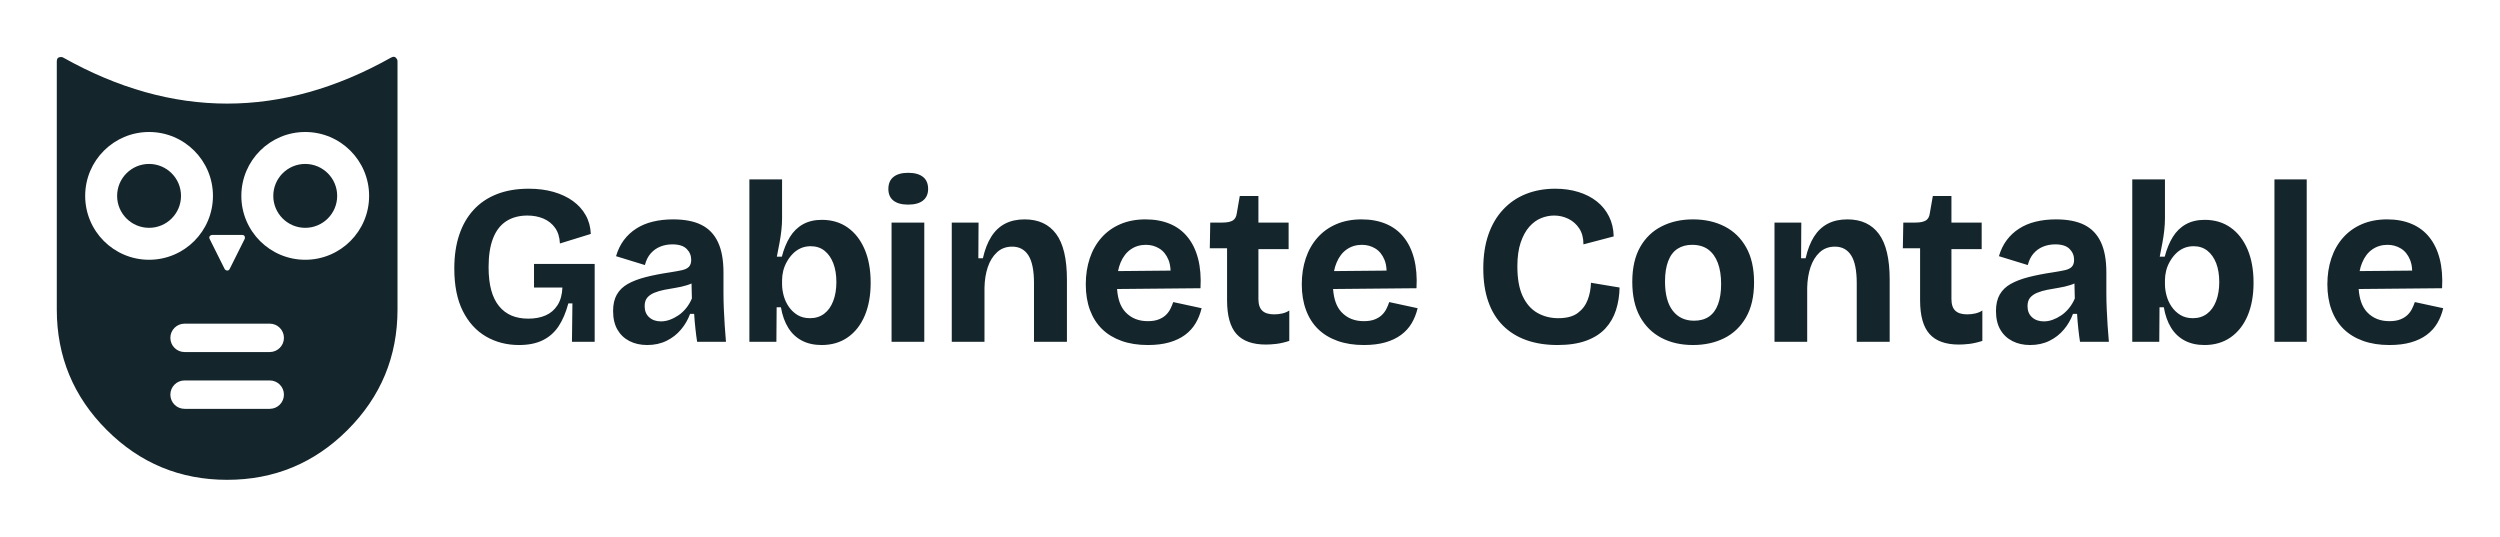
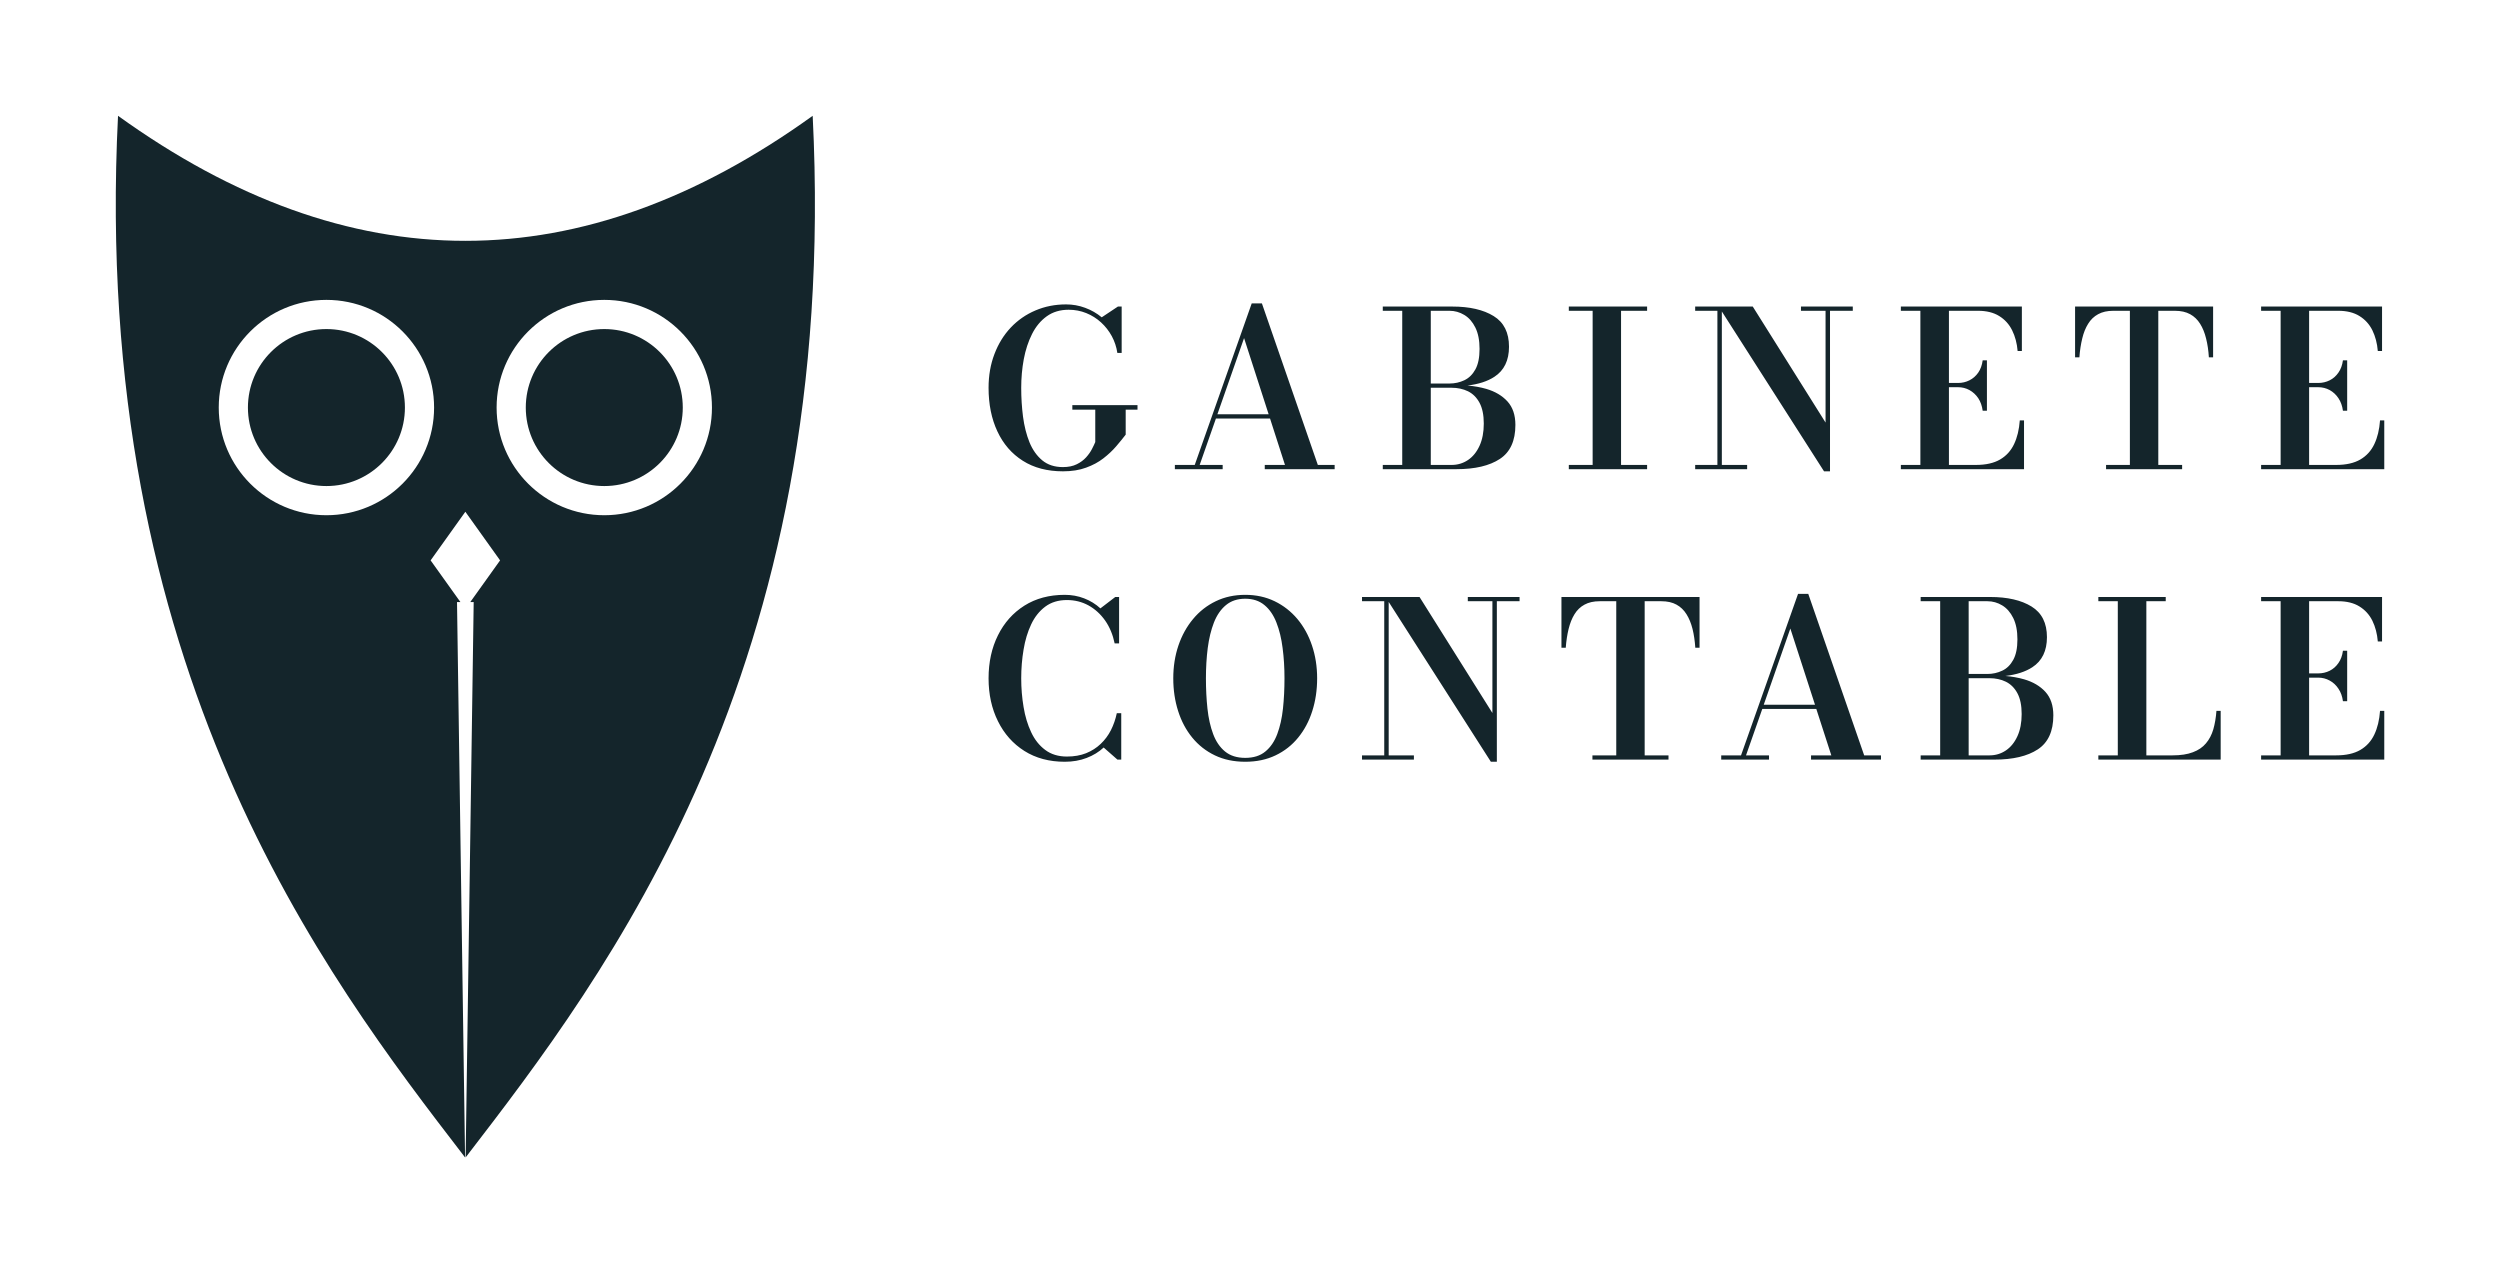
- <svg xmlns="http://www.w3.org/2000/svg" viewBox="-16.00 -15.19 704.38 151.19">
-   <path fill="#14252B" d="M1.79 1.02Q48 26.98 94.21 1.02Q95.26 0.44 95.85 1.48Q96 1.76 96 2.07V72Q96 91.88 81.94 105.94Q67.88 120 48 120Q28.12 120 14.06 105.94Q-0 91.88 -0 72L0 2.07Q0 1.47 0.3 1.17Q0.6 0.87 1.2 0.87Q1.51 0.87 1.79 1.02ZM44 40C44 30.06 35.94 22 26 22C16.06 22 8 30.06 8 40C8 49.94 16.06 58 26 58C35.94 58 44 49.94 44 40ZM88 40C88 30.06 79.94 22 70 22C60.06 22 52 30.06 52 40C52 49.94 60.06 58 70 58C79.94 58 88 49.94 88 40ZM79 40C79 44.97 74.97 49 70 49C65.03 49 61 44.97 61 40C61 35.03 65.03 31 70 31C74.97 31 79 35.03 79 40ZM35 40C35 44.97 30.97 49 26 49C21.03 49 17 44.97 17 40C17 35.03 21.03 31 26 31C30.97 31 35 35.03 35 40ZM36 76C33.79 76 32 77.79 32 80C32 82.21 33.79 84 36 84H60C62.21 84 64 82.21 64 80C64 77.79 62.21 76 60 76ZM36 92C33.79 92 32 93.79 32 96C32 98.21 33.79 100 36 100H60C62.21 100 64 98.21 64 96C64 93.79 62.21 92 60 92ZM43.79 51Q43.61 51 43.44 51.08Q42.72 51.44 43.08 52.16L47.28 60.57Q47.4 60.81 47.64 60.93Q48.36 61.28 48.72 60.57L52.92 52.16Q53.01 51.99 53.01 51.8Q53.01 51 52.21 51Z" />
-   <path fill="#14252B" d="M605.12 82.02Q601.92 82.02 599.55 80.77Q597.18 79.52 595.71 77.15Q594.24 74.78 593.66 71.39H592.45L592.38 81.12H584.77V35.36H593.98V46.37Q593.98 47.9 593.79 49.66Q593.6 51.42 593.25 53.28Q592.9 55.14 592.51 57.12H593.92Q594.75 53.92 596.19 51.58Q597.63 49.25 599.87 48Q602.11 46.75 605.18 46.75Q609.41 46.75 612.48 48.93Q615.55 51.1 617.25 55.07Q618.94 59.04 618.94 64.48Q618.94 69.79 617.28 73.73Q615.62 77.66 612.51 79.84Q609.41 82.02 605.12 82.02ZM215.49 82.02Q212.29 82.02 209.92 80.77Q207.55 79.52 206.08 77.15Q204.61 74.78 204.03 71.39H202.82L202.75 81.12H195.14V35.36H204.35V46.37Q204.35 47.9 204.16 49.66Q203.97 51.42 203.62 53.28Q203.26 55.14 202.88 57.12H204.29Q205.12 53.92 206.56 51.58Q208 49.25 210.24 48Q212.48 46.75 215.55 46.75Q219.78 46.75 222.85 48.93Q225.92 51.1 227.62 55.07Q229.31 59.04 229.31 64.48Q229.31 69.79 227.65 73.73Q225.98 77.66 222.88 79.84Q219.78 82.02 215.49 82.02ZM460.99 82.02Q455.94 82.02 452.1 80Q448.26 77.98 446.08 74.05Q443.9 70.11 443.9 64.22Q443.9 58.34 446.11 54.43Q448.32 50.53 452.19 48.58Q456.06 46.62 460.99 46.62Q466.05 46.62 469.92 48.61Q473.79 50.59 476 54.53Q478.21 58.46 478.21 64.35Q478.21 70.3 475.94 74.24Q473.66 78.18 469.79 80.1Q465.92 82.02 460.99 82.02ZM130.24 82.02Q125.06 82.02 120.93 79.62Q116.8 77.22 114.4 72.45Q112 67.68 112 60.45Q112 55.14 113.38 51.01Q114.75 46.88 117.41 43.97Q120.06 41.06 123.97 39.52Q127.87 37.98 132.99 37.98Q136.83 37.98 139.97 38.88Q143.1 39.78 145.41 41.44Q147.71 43.1 149.02 45.44Q150.34 47.78 150.46 50.72L141.76 53.41Q141.63 50.72 140.38 48.99Q139.14 47.26 137.12 46.4Q135.1 45.54 132.61 45.54Q129.15 45.54 126.69 47.1Q124.22 48.67 122.94 51.9Q121.66 55.14 121.66 60.06Q121.66 63.84 122.4 66.56Q123.14 69.28 124.61 71.07Q126.08 72.86 128.13 73.73Q130.18 74.59 132.86 74.59Q135.68 74.59 137.76 73.66Q139.84 72.74 141.09 70.78Q142.34 68.83 142.46 65.82H134.46V59.17H151.55V81.12H145.15L145.28 70.3H144.13Q143.1 74.14 141.38 76.74Q139.65 79.33 136.93 80.67Q134.21 82.02 130.24 82.02ZM422.85 82.02Q417.92 82.02 414.05 80.64Q410.18 79.26 407.46 76.54Q404.74 73.82 403.33 69.79Q401.92 65.76 401.92 60.45Q401.92 55.07 403.36 50.91Q404.8 46.75 407.52 43.84Q410.24 40.93 413.95 39.46Q417.66 37.98 422.21 37.98Q425.73 37.98 428.74 38.91Q431.74 39.84 433.92 41.57Q436.1 43.3 437.34 45.79Q438.59 48.29 438.66 51.42L430.14 53.66Q430.14 50.98 428.96 49.18Q427.78 47.39 425.89 46.46Q424 45.54 421.89 45.54Q420.03 45.54 418.21 46.27Q416.38 47.01 414.88 48.7Q413.38 50.4 412.45 53.15Q411.52 55.9 411.52 59.87Q411.52 65.06 413.02 68.26Q414.53 71.46 417.15 72.96Q419.78 74.46 423.04 74.46Q426.56 74.46 428.51 73.02Q430.46 71.58 431.33 69.31Q432.19 67.04 432.26 64.48L440.32 65.82Q440.26 69.22 439.3 72.19Q438.34 75.17 436.29 77.38Q434.24 79.58 430.91 80.8Q427.58 82.02 422.85 82.02ZM555.97 82.02Q553.15 82.02 550.98 80.9Q548.8 79.78 547.58 77.66Q546.37 75.55 546.37 72.42Q546.37 69.66 547.42 67.81Q548.48 65.95 550.53 64.8Q552.58 63.65 555.58 62.88Q558.59 62.11 562.43 61.54Q564.48 61.22 565.79 60.93Q567.1 60.64 567.74 59.97Q568.38 59.3 568.38 58.02Q568.38 56.22 567.1 54.94Q565.82 53.66 563.07 53.66Q561.22 53.66 559.65 54.3Q558.08 54.94 556.96 56.22Q555.84 57.5 555.33 59.49L547.2 56.99Q547.97 54.37 549.41 52.45Q550.85 50.53 552.9 49.22Q554.94 47.9 557.57 47.26Q560.19 46.62 563.26 46.62Q568.19 46.62 571.3 48.19Q574.4 49.76 575.94 53.06Q577.47 56.35 577.47 61.54V67.3Q577.47 69.54 577.57 71.84Q577.66 74.14 577.82 76.48Q577.98 78.82 578.18 81.12H570.05Q569.79 79.52 569.57 77.44Q569.34 75.36 569.22 73.25H568.06Q567.17 75.68 565.5 77.66Q563.84 79.65 561.44 80.83Q559.04 82.02 555.97 82.02ZM166.34 82.02Q163.52 82.02 161.34 80.9Q159.17 79.78 157.95 77.66Q156.74 75.55 156.74 72.42Q156.74 69.66 157.79 67.81Q158.85 65.95 160.9 64.8Q162.94 63.65 165.95 62.88Q168.96 62.11 172.8 61.54Q174.85 61.22 176.16 60.93Q177.47 60.64 178.11 59.97Q178.75 59.3 178.75 58.02Q178.75 56.22 177.47 54.94Q176.19 53.66 173.44 53.66Q171.58 53.66 170.02 54.3Q168.45 54.94 167.33 56.22Q166.21 57.5 165.7 59.49L157.57 56.99Q158.34 54.37 159.78 52.45Q161.22 50.53 163.26 49.22Q165.31 47.9 167.94 47.26Q170.56 46.62 173.63 46.62Q178.56 46.62 181.66 48.19Q184.77 49.76 186.3 53.06Q187.84 56.35 187.84 61.54V67.3Q187.84 69.54 187.94 71.84Q188.03 74.14 188.19 76.48Q188.35 78.82 188.54 81.12H180.42Q180.16 79.52 179.94 77.44Q179.71 75.36 179.58 73.25H178.43Q177.54 75.68 175.87 77.66Q174.21 79.65 171.81 80.83Q169.41 82.02 166.34 82.02ZM368.26 82.02Q364.1 82.02 360.86 80.86Q357.63 79.71 355.39 77.54Q353.15 75.36 351.97 72.16Q350.78 68.96 350.78 64.93Q350.78 60.96 351.9 57.6Q353.02 54.24 355.2 51.78Q357.38 49.31 360.51 47.97Q363.65 46.62 367.62 46.62Q371.46 46.62 374.46 47.87Q377.47 49.12 379.49 51.62Q381.5 54.11 382.43 57.73Q383.36 61.34 383.1 66.02L359.6 66.24Q359.9 70.54 361.95 72.74Q364.35 75.3 368.26 75.3Q370.05 75.3 371.3 74.82Q372.54 74.34 373.34 73.57Q374.14 72.8 374.62 71.84Q375.1 70.88 375.42 69.92L383.42 71.65Q382.85 74.02 381.73 75.9Q380.61 77.79 378.75 79.17Q376.9 80.54 374.3 81.28Q371.71 82.02 368.26 82.02ZM307.39 82.02Q303.23 82.02 300 80.86Q296.77 79.71 294.53 77.54Q292.29 75.36 291.1 72.16Q289.92 68.96 289.92 64.93Q289.92 60.96 291.04 57.6Q292.16 54.24 294.34 51.78Q296.51 49.31 299.65 47.97Q302.78 46.62 306.75 46.62Q310.59 46.62 313.6 47.87Q316.61 49.12 318.62 51.62Q320.64 54.11 321.57 57.73Q322.5 61.34 322.24 66.02L298.74 66.24Q299.03 70.54 301.09 72.74Q303.49 75.3 307.39 75.3Q309.18 75.3 310.43 74.82Q311.68 74.34 312.48 73.57Q313.28 72.8 313.76 71.84Q314.24 70.88 314.56 69.92L322.56 71.65Q321.98 74.02 320.86 75.9Q319.74 77.79 317.89 79.17Q316.03 80.54 313.44 81.28Q310.85 82.02 307.39 82.02ZM657.22 82.02Q653.06 82.02 649.82 80.86Q646.59 79.71 644.35 77.54Q642.11 75.36 640.93 72.16Q639.74 68.96 639.74 64.93Q639.74 60.96 640.86 57.6Q641.98 54.24 644.16 51.78Q646.34 49.31 649.47 47.97Q652.61 46.62 656.58 46.62Q660.42 46.62 663.42 47.87Q666.43 49.12 668.45 51.62Q670.46 54.11 671.39 57.73Q672.32 61.34 672.06 66.02L648.56 66.24Q648.86 70.54 650.91 72.74Q653.31 75.3 657.22 75.3Q659.01 75.3 660.26 74.82Q661.5 74.34 662.3 73.57Q663.1 72.8 663.58 71.84Q664.06 70.88 664.38 69.92L672.38 71.65Q671.81 74.02 670.69 75.9Q669.57 77.79 667.71 79.17Q665.86 80.54 663.26 81.28Q660.67 82.02 657.22 82.02ZM483.97 81.12V47.52H491.52L491.46 57.57H492.74Q493.57 53.92 495.1 51.49Q496.64 49.06 498.98 47.84Q501.31 46.62 504.51 46.62Q510.34 46.62 513.38 50.72Q516.42 54.82 516.42 63.58V81.12H507.14V64.61Q507.14 59.23 505.57 56.77Q504 54.3 500.99 54.3Q498.43 54.3 496.7 55.9Q494.98 57.5 494.11 60.1Q493.25 62.69 493.18 65.89V81.12ZM252.16 81.12V47.52H259.71L259.65 57.57H260.93Q261.76 53.92 263.3 51.49Q264.83 49.06 267.17 47.84Q269.5 46.62 272.7 46.62Q278.53 46.62 281.57 50.72Q284.61 54.82 284.61 63.58V81.12H275.33V64.61Q275.33 59.23 273.76 56.77Q272.19 54.3 269.18 54.3Q266.62 54.3 264.9 55.9Q263.17 57.5 262.3 60.1Q261.44 62.69 261.38 65.89V81.12ZM535.94 81.89Q530.3 81.89 527.65 78.91Q524.99 75.94 524.99 69.41V54.75H520.13L520.26 47.52H523.65Q525.63 47.52 526.59 46.94Q527.55 46.37 527.74 44.83L528.58 40.03H533.82V47.52H542.34V55.01H533.82V69.02Q533.82 71.33 534.91 72.35Q536 73.38 538.24 73.38Q539.46 73.38 540.58 73.12Q541.7 72.86 542.53 72.29V80.86Q540.54 81.5 538.88 81.7Q537.22 81.89 535.94 81.89ZM340.67 81.89Q335.04 81.89 332.38 78.91Q329.73 75.94 329.73 69.41V54.75H324.86L324.99 47.52H328.38Q330.37 47.52 331.33 46.94Q332.29 46.37 332.48 44.83L333.31 40.03H338.56V47.52H347.07V55.01H338.56V69.02Q338.56 71.33 339.65 72.35Q340.74 73.38 342.98 73.38Q344.19 73.38 345.31 73.12Q346.43 72.86 347.26 72.29V80.86Q345.28 81.5 343.62 81.7Q341.95 81.89 340.67 81.89ZM624.83 81.12V35.36H633.92V81.12ZM235.2 81.12V47.52H244.42V81.12ZM461.31 75.17Q463.81 75.17 465.5 74.02Q467.2 72.86 468.06 70.53Q468.93 68.19 468.93 64.86Q468.93 61.34 468 58.88Q467.07 56.42 465.28 55.1Q463.49 53.79 460.74 53.79Q458.37 53.79 456.64 54.91Q454.91 56.03 454.02 58.37Q453.12 60.7 453.12 64.1Q453.12 69.54 455.3 72.35Q457.47 75.17 461.31 75.17ZM601.86 74.46Q604.16 74.46 605.82 73.22Q607.49 71.97 608.38 69.66Q609.28 67.36 609.28 64.29Q609.28 61.22 608.42 58.98Q607.55 56.74 605.95 55.46Q604.35 54.18 602.05 54.18Q600.51 54.18 599.23 54.75Q597.95 55.33 596.99 56.32Q596.03 57.31 595.33 58.56Q594.62 59.81 594.3 61.15Q593.98 62.5 593.98 63.71V64.93Q593.98 66.4 594.43 68.1Q594.88 69.79 595.87 71.23Q596.86 72.67 598.34 73.57Q599.81 74.46 601.86 74.46ZM212.22 74.46Q214.53 74.46 216.19 73.22Q217.86 71.97 218.75 69.66Q219.65 67.36 219.65 64.29Q219.65 61.22 218.78 58.98Q217.92 56.74 216.32 55.46Q214.72 54.18 212.42 54.18Q210.88 54.18 209.6 54.75Q208.32 55.33 207.36 56.32Q206.4 57.31 205.7 58.56Q204.99 59.81 204.67 61.15Q204.35 62.5 204.35 63.71V64.93Q204.35 66.4 204.8 68.1Q205.25 69.79 206.24 71.23Q207.23 72.67 208.7 73.57Q210.18 74.46 212.22 74.46ZM170.24 75.36Q171.46 75.36 172.7 74.91Q173.95 74.46 175.14 73.66Q176.32 72.86 177.31 71.65Q178.3 70.43 178.94 68.9L178.84 64.68Q178.26 64.95 177.6 65.15Q176.06 65.63 174.43 65.89Q172.8 66.14 171.2 66.46Q169.6 66.78 168.35 67.3Q167.1 67.81 166.37 68.67Q165.63 69.54 165.63 71.07Q165.63 73.06 166.91 74.21Q168.19 75.36 170.24 75.36ZM559.87 75.36Q561.09 75.36 562.34 74.91Q563.58 74.46 564.77 73.66Q565.95 72.86 566.94 71.65Q567.94 70.43 568.58 68.9L568.48 64.68Q567.89 64.95 567.23 65.15Q565.7 65.63 564.06 65.89Q562.43 66.14 560.83 66.46Q559.23 66.78 557.98 67.3Q556.74 67.81 556 68.67Q555.26 69.54 555.26 71.07Q555.26 73.06 556.54 74.21Q557.82 75.36 559.87 75.36ZM359.87 61.19 374.67 61.05Q374.62 59.32 374.08 58.02Q373.18 55.84 371.49 54.82Q369.79 53.79 367.74 53.79Q365.31 53.79 363.46 55.07Q361.6 56.35 360.58 58.82Q360.12 59.9 359.87 61.19ZM299.01 61.19 313.81 61.05Q313.75 59.32 313.22 58.02Q312.32 55.84 310.62 54.82Q308.93 53.79 306.88 53.79Q304.45 53.79 302.59 55.07Q300.74 56.35 299.71 58.82Q299.26 59.9 299.01 61.19ZM648.83 61.19 663.63 61.05Q663.58 59.32 663.04 58.02Q662.14 55.84 660.45 54.82Q658.75 53.79 656.7 53.79Q654.27 53.79 652.42 55.07Q650.56 56.35 649.54 58.82Q649.08 59.9 648.83 61.19ZM239.87 42.46Q237.18 42.46 235.74 41.34Q234.3 40.22 234.3 38.05Q234.3 35.81 235.74 34.66Q237.18 33.5 239.87 33.5Q242.62 33.5 244.06 34.66Q245.5 35.81 245.5 38.05Q245.5 40.16 244.06 41.31Q242.62 42.46 239.87 42.46Z" />
+ <svg xmlns="http://www.w3.org/2000/svg" viewBox="-16.99 -16.67 359.89 183.28">
+   <path fill="#14252B" d="M0 0Q50 36 100 0C103.99 79.81 70.16 123.79 50.14 149.82L50.04 149.95L51.2 70H50.71L55 64L50 57L45 64L49.29 70H48.8L49.96 149.95L49.86 149.82C29.84 123.79 -3.99 79.81 0 0ZM85.5 42C85.5 33.44 78.56 26.5 70 26.5C61.44 26.5 54.5 33.44 54.5 42C54.5 50.56 61.44 57.5 70 57.5C78.56 57.5 85.5 50.56 85.5 42ZM45.5 42C45.5 33.44 38.56 26.5 30 26.5C21.44 26.5 14.5 33.44 14.5 42C14.5 50.56 21.44 57.5 30 57.5C38.56 57.5 45.5 50.56 45.5 42ZM81.3 42C81.3 48.24 76.24 53.3 70 53.3C63.76 53.3 58.7 48.24 58.7 42C58.7 35.76 63.76 30.7 70 30.7C76.24 30.7 81.3 35.76 81.3 42ZM41.3 42C41.3 48.24 36.24 53.3 30 53.3C23.76 53.3 18.7 48.24 18.7 42C18.7 35.76 23.76 30.7 30 30.7C36.24 30.7 41.3 35.76 41.3 42Z" />
+   <path fill="#14252B" d="M162.27 92.99Q159.82 92.99 157.9 92.07Q155.98 91.15 154.64 89.51Q153.3 87.87 152.61 85.69Q151.91 83.5 151.91 80.98Q151.91 78.45 152.65 76.26Q153.39 74.08 154.76 72.44Q156.12 70.8 158.03 69.88Q159.93 68.96 162.27 68.96Q164.6 68.96 166.5 69.88Q168.4 70.8 169.78 72.44Q171.15 74.08 171.88 76.26Q172.62 78.45 172.62 80.98Q172.62 83.5 171.92 85.69Q171.23 87.87 169.89 89.51Q168.56 91.15 166.63 92.07Q164.71 92.99 162.27 92.99ZM259.5 92.68V92.07H262.31V69.88H259.5V69.27H269.5Q273.24 69.27 275.46 70.64Q277.68 72.01 277.68 75.05Q277.68 78.01 275.58 79.38Q274.1 80.35 271.7 80.64Q273.13 80.76 274.39 81.12Q276.32 81.68 277.46 82.93Q278.6 84.19 278.6 86.31Q278.6 89.74 276.36 91.21Q274.12 92.68 270.12 92.68ZM182.07 50.87V50.26H184.87V28.07H182.07V27.46H192.07Q195.81 27.46 198.03 28.83Q200.24 30.19 200.24 33.24Q200.24 36.2 198.14 37.57Q196.67 38.54 194.26 38.83Q195.7 38.95 196.96 39.31Q198.88 39.87 200.02 41.12Q201.16 42.38 201.16 44.5Q201.16 47.93 198.92 49.4Q196.68 50.87 192.69 50.87ZM162.27 92.43Q164.07 92.43 165.17 91.51Q166.28 90.6 166.88 89Q167.48 87.4 167.7 85.34Q167.92 83.27 167.92 80.98Q167.92 78.68 167.65 76.62Q167.39 74.55 166.76 72.95Q166.14 71.35 165.04 70.44Q163.94 69.52 162.27 69.52Q160.6 69.52 159.49 70.44Q158.39 71.35 157.76 72.95Q157.14 74.55 156.87 76.62Q156.61 78.68 156.61 80.98Q156.61 83.27 156.83 85.34Q157.05 87.4 157.65 89Q158.25 90.6 159.36 91.51Q160.48 92.43 162.27 92.43ZM243.32 68.82 251.37 92.07H253.79V92.68H243.72V92.07H246.64L244.48 85.39H236.7L234.36 92.07H237.67V92.68H230.79V92.07H233.64L241.85 68.82ZM164.67 27.01 172.72 50.26H175.14V50.87H165.08V50.26H167.99L165.84 43.58H158.05L155.71 50.26H159.02V50.87H152.14V50.26H155L163.2 27.01ZM137.38 41.65H146.76V42.3H145.06V45.9Q144.47 46.67 143.69 47.58Q142.91 48.49 141.85 49.31Q140.8 50.13 139.36 50.65Q137.93 51.18 136.03 51.18Q132.64 51.18 130.25 49.66Q127.85 48.14 126.59 45.43Q125.32 42.72 125.32 39.16Q125.32 36.5 126.17 34.29Q127.01 32.08 128.52 30.48Q130.04 28.88 132.07 28.02Q134.11 27.15 136.48 27.15Q137.9 27.15 139.22 27.64Q140.55 28.13 141.61 29.01L143.94 27.46H144.48V34.14H143.86Q143.67 32.85 143.06 31.72Q142.45 30.6 141.51 29.74Q140.57 28.88 139.38 28.4Q138.19 27.92 136.85 27.92Q135.01 27.92 133.7 28.86Q132.39 29.8 131.58 31.41Q130.77 33.02 130.39 35.03Q130.02 37.04 130.02 39.16Q130.02 41.29 130.28 43.32Q130.55 45.36 131.21 47Q131.88 48.63 133.05 49.6Q134.22 50.57 136.03 50.57Q137.2 50.57 138.02 50.16Q138.83 49.76 139.36 49.17Q139.9 48.57 140.21 47.96Q140.52 47.36 140.68 46.97V42.3H137.38ZM308.51 92.68V92.07H311.32V69.88H308.51V69.27H325.92V75.67H325.31Q325.17 74 324.53 72.69Q323.88 71.38 322.66 70.63Q321.45 69.88 319.62 69.88H315.42V80.27H316.73Q317.62 80.27 318.38 79.89Q319.14 79.51 319.64 78.78Q320.15 78.06 320.29 77.01H320.9V84.27H320.29Q320.15 83.22 319.64 82.47Q319.14 81.71 318.38 81.3Q317.62 80.88 316.73 80.88H315.42V92.07H319.31Q321.45 92.07 322.79 91.29Q324.13 90.51 324.81 89.07Q325.49 87.64 325.63 85.66H326.24V92.68ZM256.65 50.87V50.26H259.46V28.07H256.65V27.46H274.07V33.86H273.46Q273.32 32.19 272.67 30.88Q272.02 29.57 270.8 28.82Q269.59 28.07 267.76 28.07H263.57V38.46H264.88Q265.77 38.46 266.52 38.08Q267.28 37.7 267.79 36.97Q268.29 36.25 268.43 35.2H269.04V42.46H268.43Q268.29 41.41 267.79 40.65Q267.28 39.9 266.52 39.48Q265.77 39.07 264.88 39.07H263.57V50.26H267.45Q269.59 50.26 270.93 49.48Q272.27 48.7 272.95 47.26Q273.63 45.83 273.77 43.85H274.38V50.87ZM308.51 50.87V50.26H311.32V28.07H308.51V27.46H325.92V33.86H325.31Q325.17 32.19 324.53 30.88Q323.88 29.57 322.66 28.82Q321.45 28.07 319.62 28.07H315.42V38.46H316.73Q317.62 38.46 318.38 38.08Q319.14 37.7 319.64 36.97Q320.15 36.25 320.29 35.2H320.9V42.46H320.29Q320.15 41.41 319.64 40.65Q319.14 39.9 318.38 39.48Q317.62 39.07 316.73 39.07H315.42V50.26H319.31Q321.45 50.26 322.79 49.48Q324.13 48.7 324.81 47.26Q325.49 45.83 325.63 43.85H326.24V50.87ZM201.76 69.27V69.88H198.49V92.99H197.63L182.92 69.98V92.07H186.55V92.68H179.08V92.07H182.28V69.88H179.08V69.27H187.36L197.85 85.97V69.88H194.31V69.27ZM249.73 27.46V28.07H246.45V51.18H245.59L230.88 28.17V50.26H234.52V50.87H227.04V50.26H230.24V28.07H227.04V27.46H235.33L245.81 44.16V28.07H242.27V27.46ZM212.25 92.68V92.07H215.68V69.88H213.3Q212 69.88 211.11 70.37Q210.22 70.85 209.67 71.75Q209.12 72.64 208.82 73.87Q208.52 75.09 208.41 76.58H207.79V69.27H227.67V76.58H227.06Q226.96 75.09 226.66 73.87Q226.35 72.64 225.79 71.75Q225.23 70.85 224.35 70.37Q223.47 69.88 222.16 69.88H219.77V92.07H223.2V92.68ZM286.19 50.87V50.26H289.62V28.07H287.23Q285.94 28.07 285.05 28.56Q284.16 29.04 283.61 29.94Q283.05 30.83 282.76 32.06Q282.46 33.28 282.35 34.77H281.73V27.46H301.6V34.77H300.99Q300.9 33.28 300.59 32.06Q300.29 30.83 299.73 29.94Q299.17 29.04 298.29 28.56Q297.4 28.07 296.09 28.07H293.71V50.26H297.14V50.87ZM136.29 92.99Q132.94 92.99 130.47 91.43Q128.01 89.87 126.67 87.15Q125.32 84.44 125.32 80.98Q125.32 77.5 126.67 74.79Q128.01 72.08 130.47 70.52Q132.94 68.96 136.29 68.96Q137.77 68.96 139.09 69.47Q140.41 69.98 141.42 70.91L143.56 69.27H144.11V75.95H143.47Q143.08 74.06 142.1 72.66Q141.11 71.26 139.7 70.48Q138.29 69.71 136.6 69.71Q134.75 69.71 133.48 70.66Q132.2 71.62 131.45 73.22Q130.69 74.83 130.36 76.84Q130.02 78.85 130.02 80.98Q130.02 83.1 130.36 85.11Q130.69 87.12 131.45 88.73Q132.2 90.34 133.48 91.29Q134.75 92.24 136.6 92.24Q138.15 92.24 139.36 91.76Q140.57 91.27 141.46 90.42Q142.36 89.57 142.94 88.43Q143.51 87.29 143.78 86H144.42V92.68H143.87L141.89 90.94Q140.86 91.9 139.44 92.44Q138.01 92.99 136.29 92.99ZM285.08 92.68V92.07H287.88V69.88H285.08V69.27H294.78V69.88H291.99V92.07H295.76Q297.52 92.07 298.69 91.62Q299.87 91.18 300.57 90.34Q301.28 89.51 301.63 88.32Q301.97 87.14 302.08 85.66H302.69V92.68ZM208.85 50.87V50.26H212.28V28.07H208.85V27.46H220.12V28.07H216.37V50.26H220.12V50.87ZM266.41 80.96V92.07H269.42Q270.72 92.07 271.77 91.36Q272.82 90.65 273.43 89.31Q274.04 87.98 274.04 86.12Q274.04 84.27 273.43 83.13Q272.82 81.99 271.77 81.47Q270.72 80.96 269.42 80.96ZM188.98 39.15V50.26H191.99Q193.28 50.26 194.34 49.55Q195.39 48.84 196 47.5Q196.61 46.17 196.61 44.31Q196.61 42.46 196 41.32Q195.39 40.18 194.34 39.66Q193.28 39.15 191.99 39.15ZM266.41 80.35H269.11Q270.25 80.35 271.24 79.88Q272.23 79.42 272.83 78.32Q273.43 77.23 273.43 75.37Q273.43 73.52 272.83 72.3Q272.23 71.08 271.24 70.48Q270.25 69.88 269.11 69.88H266.41ZM188.98 38.54H191.68Q192.81 38.54 193.81 38.07Q194.8 37.6 195.4 36.51Q196 35.42 196 33.56Q196 31.71 195.4 30.49Q194.8 29.27 193.81 28.67Q192.81 28.07 191.68 28.07H188.98ZM244.29 84.78 240.74 73.81 236.91 84.78ZM165.64 42.97 162.1 32 158.26 42.97Z" />
</svg>
